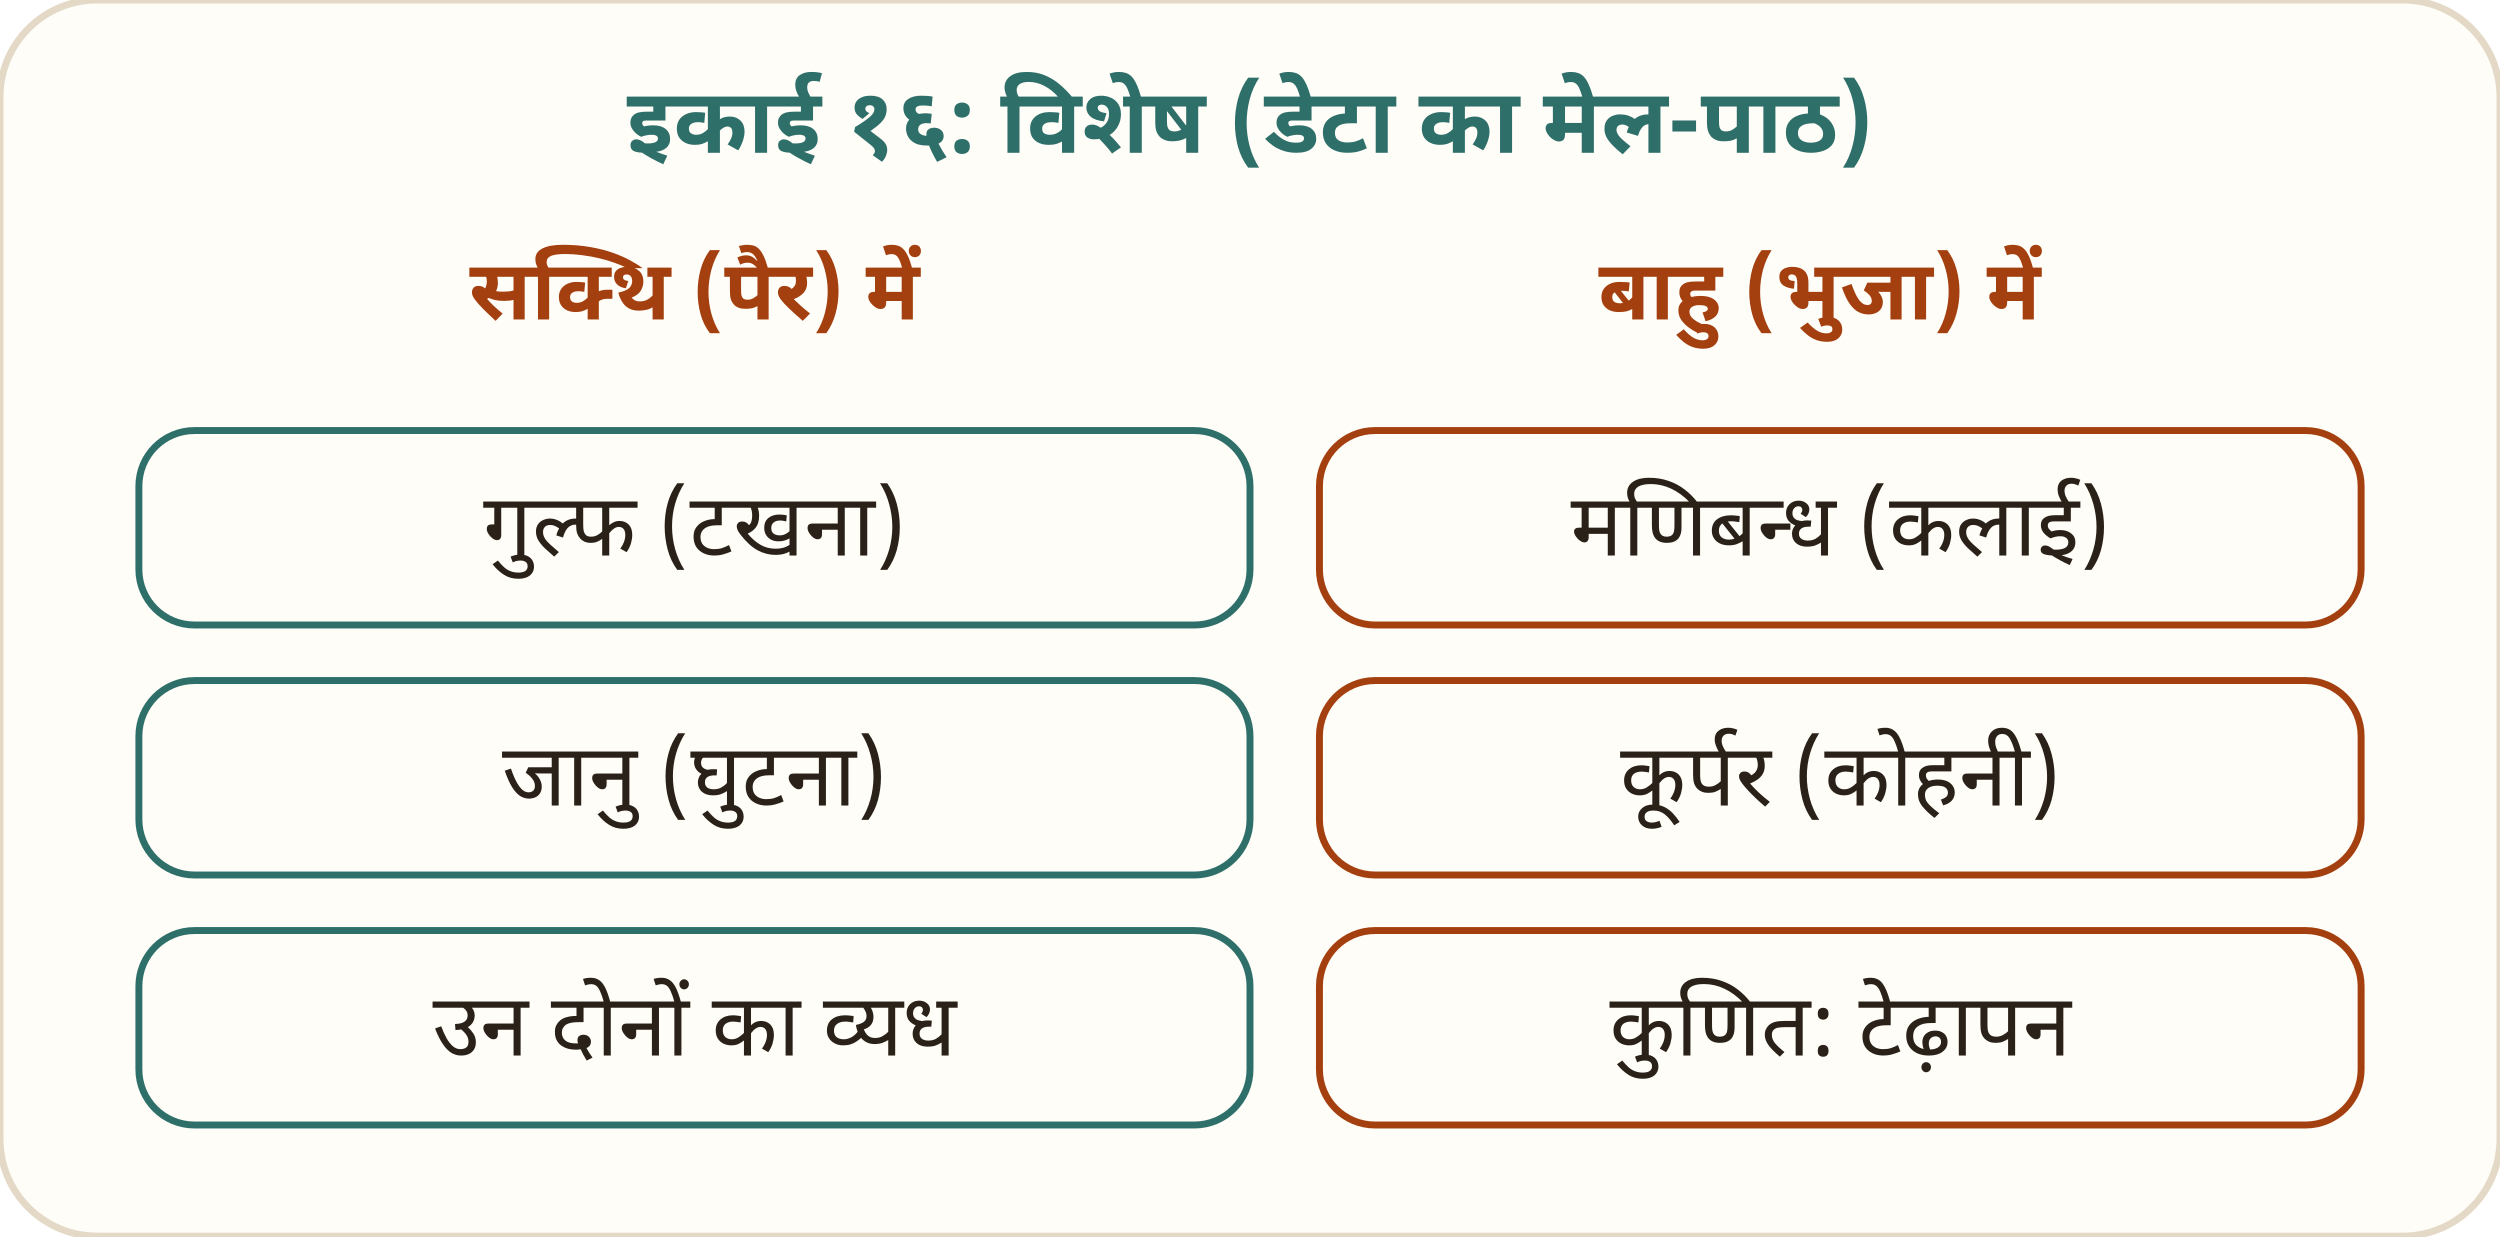
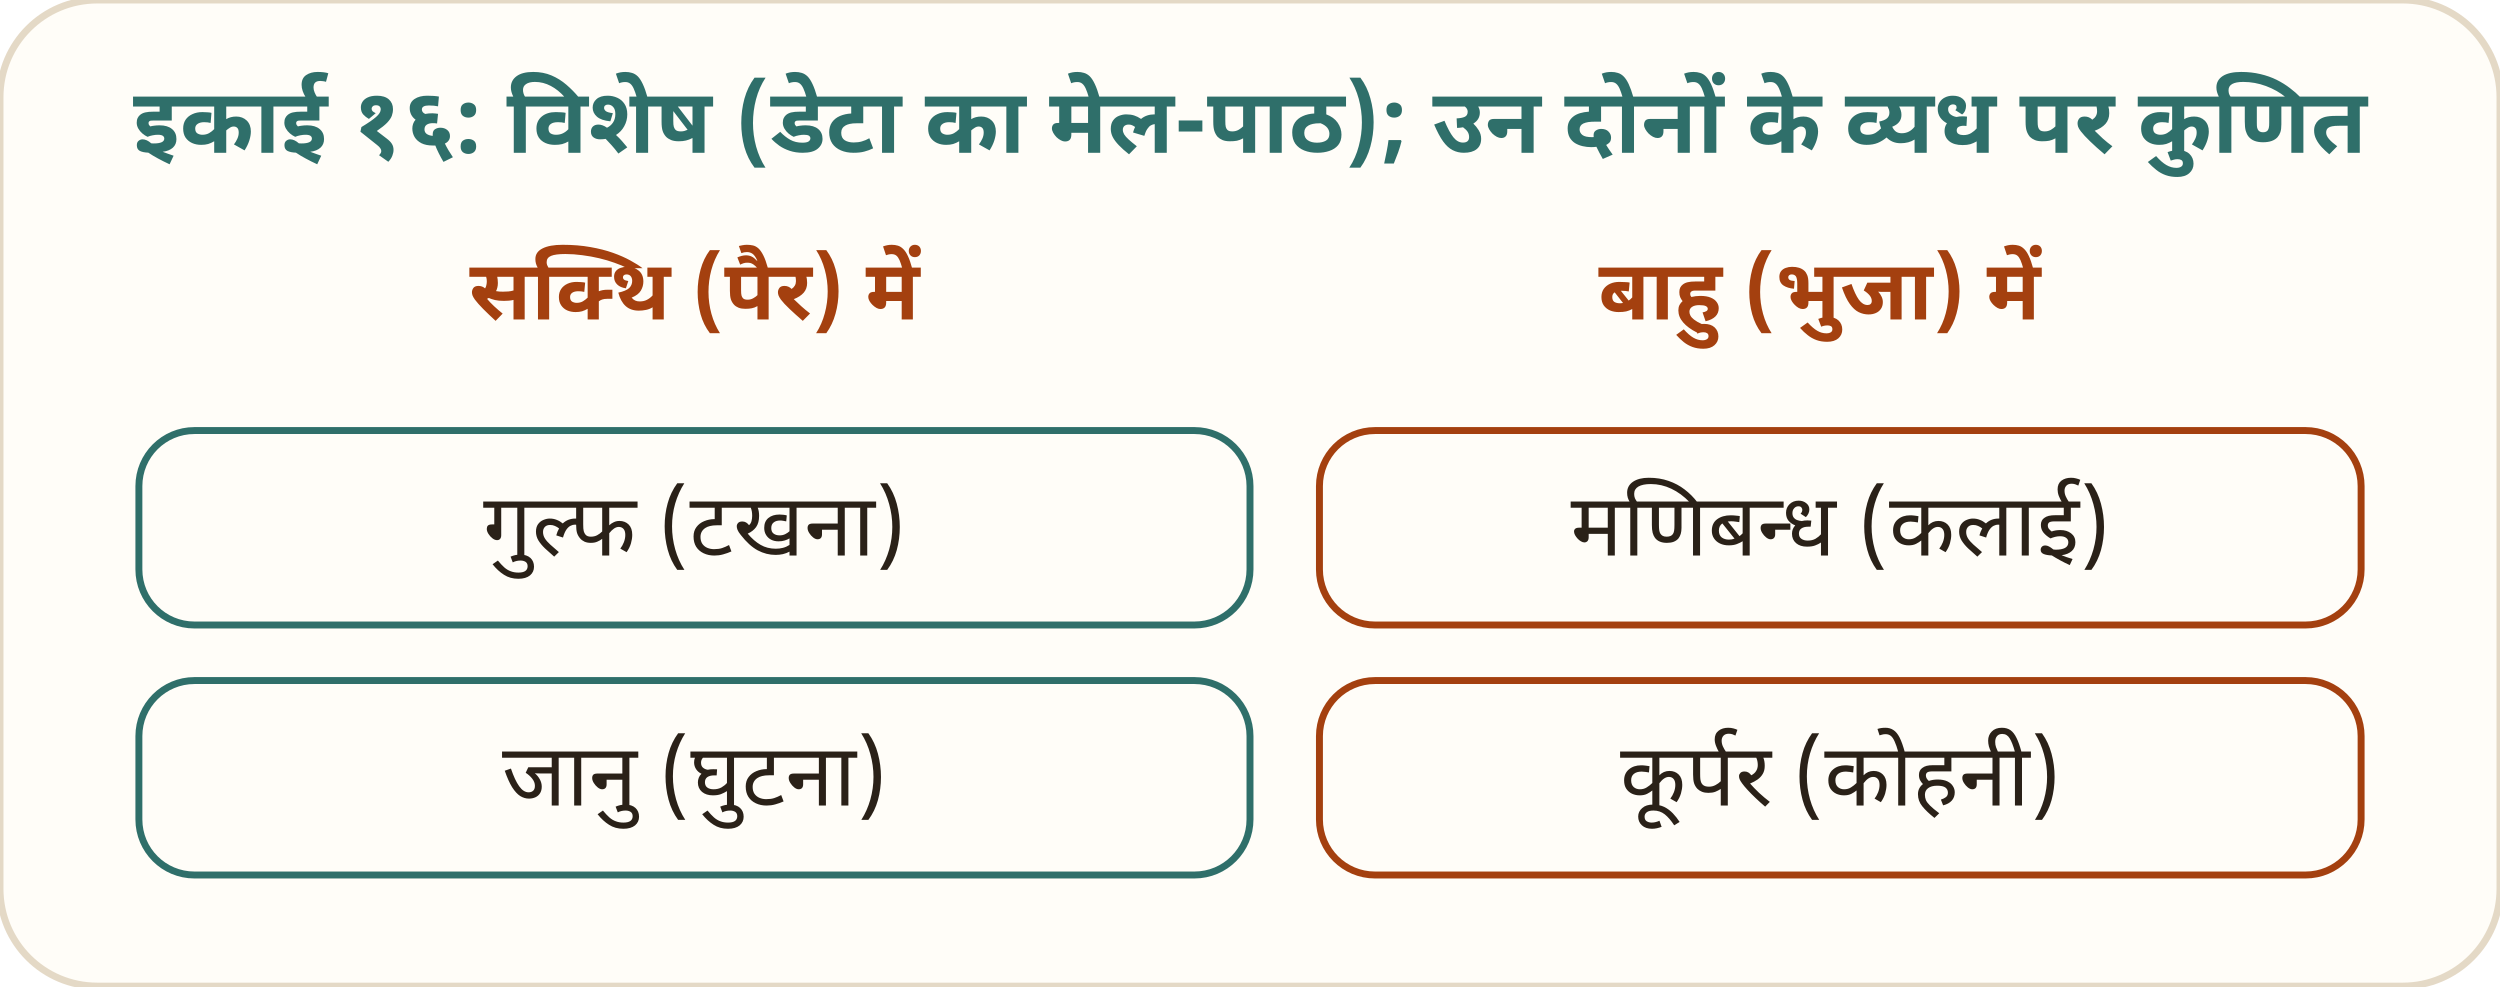
- <svg xmlns="http://www.w3.org/2000/svg" viewBox="0 0 360 178" role="img">
-   <rect width="360" height="178" rx="14" fill="#fffdf8" stroke="#e4d9c6" />
-   <text x="180" y="22" font-family="'Noto Sans Devanagari','Mukta','Nirmala UI','Mangal',sans-serif" font-size="13" font-weight="700" fill="#2f6f6a" text-anchor="middle">इकाई १६: विशेष (डेटा का मेल-पाठ)</text>
+ <svg xmlns="http://www.w3.org/2000/svg" viewBox="0 0 360 142" role="img">
+   <rect width="360" height="142" rx="14" fill="#fffdf8" stroke="#e4d9c6" />
+   <text x="180" y="22" font-family="'Noto Sans Devanagari','Mukta','Nirmala UI','Mangal',sans-serif" font-size="13" font-weight="700" fill="#2f6f6a" text-anchor="middle">इकाई १६: विशेष (डेटा का मेल-पाठ); उन दोनों के व्यध पर कुणित</text>
  <text x="100" y="46" font-family="'Noto Sans Devanagari','Mukta','Nirmala UI','Mangal',sans-serif" font-size="12" font-weight="700" fill="#a4400f" text-anchor="middle">सक्थि (पैर) में</text>
  <text x="262" y="46" font-family="'Noto Sans Devanagari','Mukta','Nirmala UI','Mangal',sans-serif" font-size="12" font-weight="700" fill="#a4400f" text-anchor="middle">बाहु (भुजा) में</text>
  <rect x="20" y="62" width="160" height="28" rx="8" fill="#fffdf8" stroke="#2f6f6a" />
  <text x="100.0" y="80.0" font-family="'Noto Sans Devanagari','Mukta','Nirmala UI','Mangal',sans-serif" font-size="12.5" font-weight="500" fill="#2a2118" text-anchor="middle">गुल्फ (टखना)</text>
  <rect x="190" y="62" width="150" height="28" rx="8" fill="#fffdf8" stroke="#a4400f" />
  <text x="265.0" y="80.0" font-family="'Noto Sans Devanagari','Mukta','Nirmala UI','Mangal',sans-serif" font-size="12.5" font-weight="500" fill="#2a2118" text-anchor="middle">मणिबन्ध (कलाई)</text>
  <rect x="20" y="98" width="160" height="28" rx="8" fill="#fffdf8" stroke="#2f6f6a" />
  <text x="100.0" y="116.0" font-family="'Noto Sans Devanagari','Mukta','Nirmala UI','Mangal',sans-serif" font-size="12.5" font-weight="500" fill="#2a2118" text-anchor="middle">जानु (घुटना)</text>
  <rect x="190" y="98" width="150" height="28" rx="8" fill="#fffdf8" stroke="#a4400f" />
  <text x="265.0" y="116.0" font-family="'Noto Sans Devanagari','Mukta','Nirmala UI','Mangal',sans-serif" font-size="12.5" font-weight="500" fill="#2a2118" text-anchor="middle">कूर्पर (कोहनी)</text>
-   <rect x="20" y="134" width="160" height="28" rx="8" fill="#fffdf8" stroke="#2f6f6a" />
-   <text x="100.0" y="152.0" font-family="'Noto Sans Devanagari','Mukta','Nirmala UI','Mangal',sans-serif" font-size="12.5" font-weight="500" fill="#2a2118" text-anchor="middle">उन दोनों का व्यध</text>
-   <rect x="190" y="134" width="150" height="28" rx="8" fill="#fffdf8" stroke="#a4400f" />
-   <text x="265.0" y="152.0" font-family="'Noto Sans Devanagari','Mukta','Nirmala UI','Mangal',sans-serif" font-size="12.5" font-weight="500" fill="#2a2118" text-anchor="middle">कुणित: टेढ़ापन</text>
</svg>
